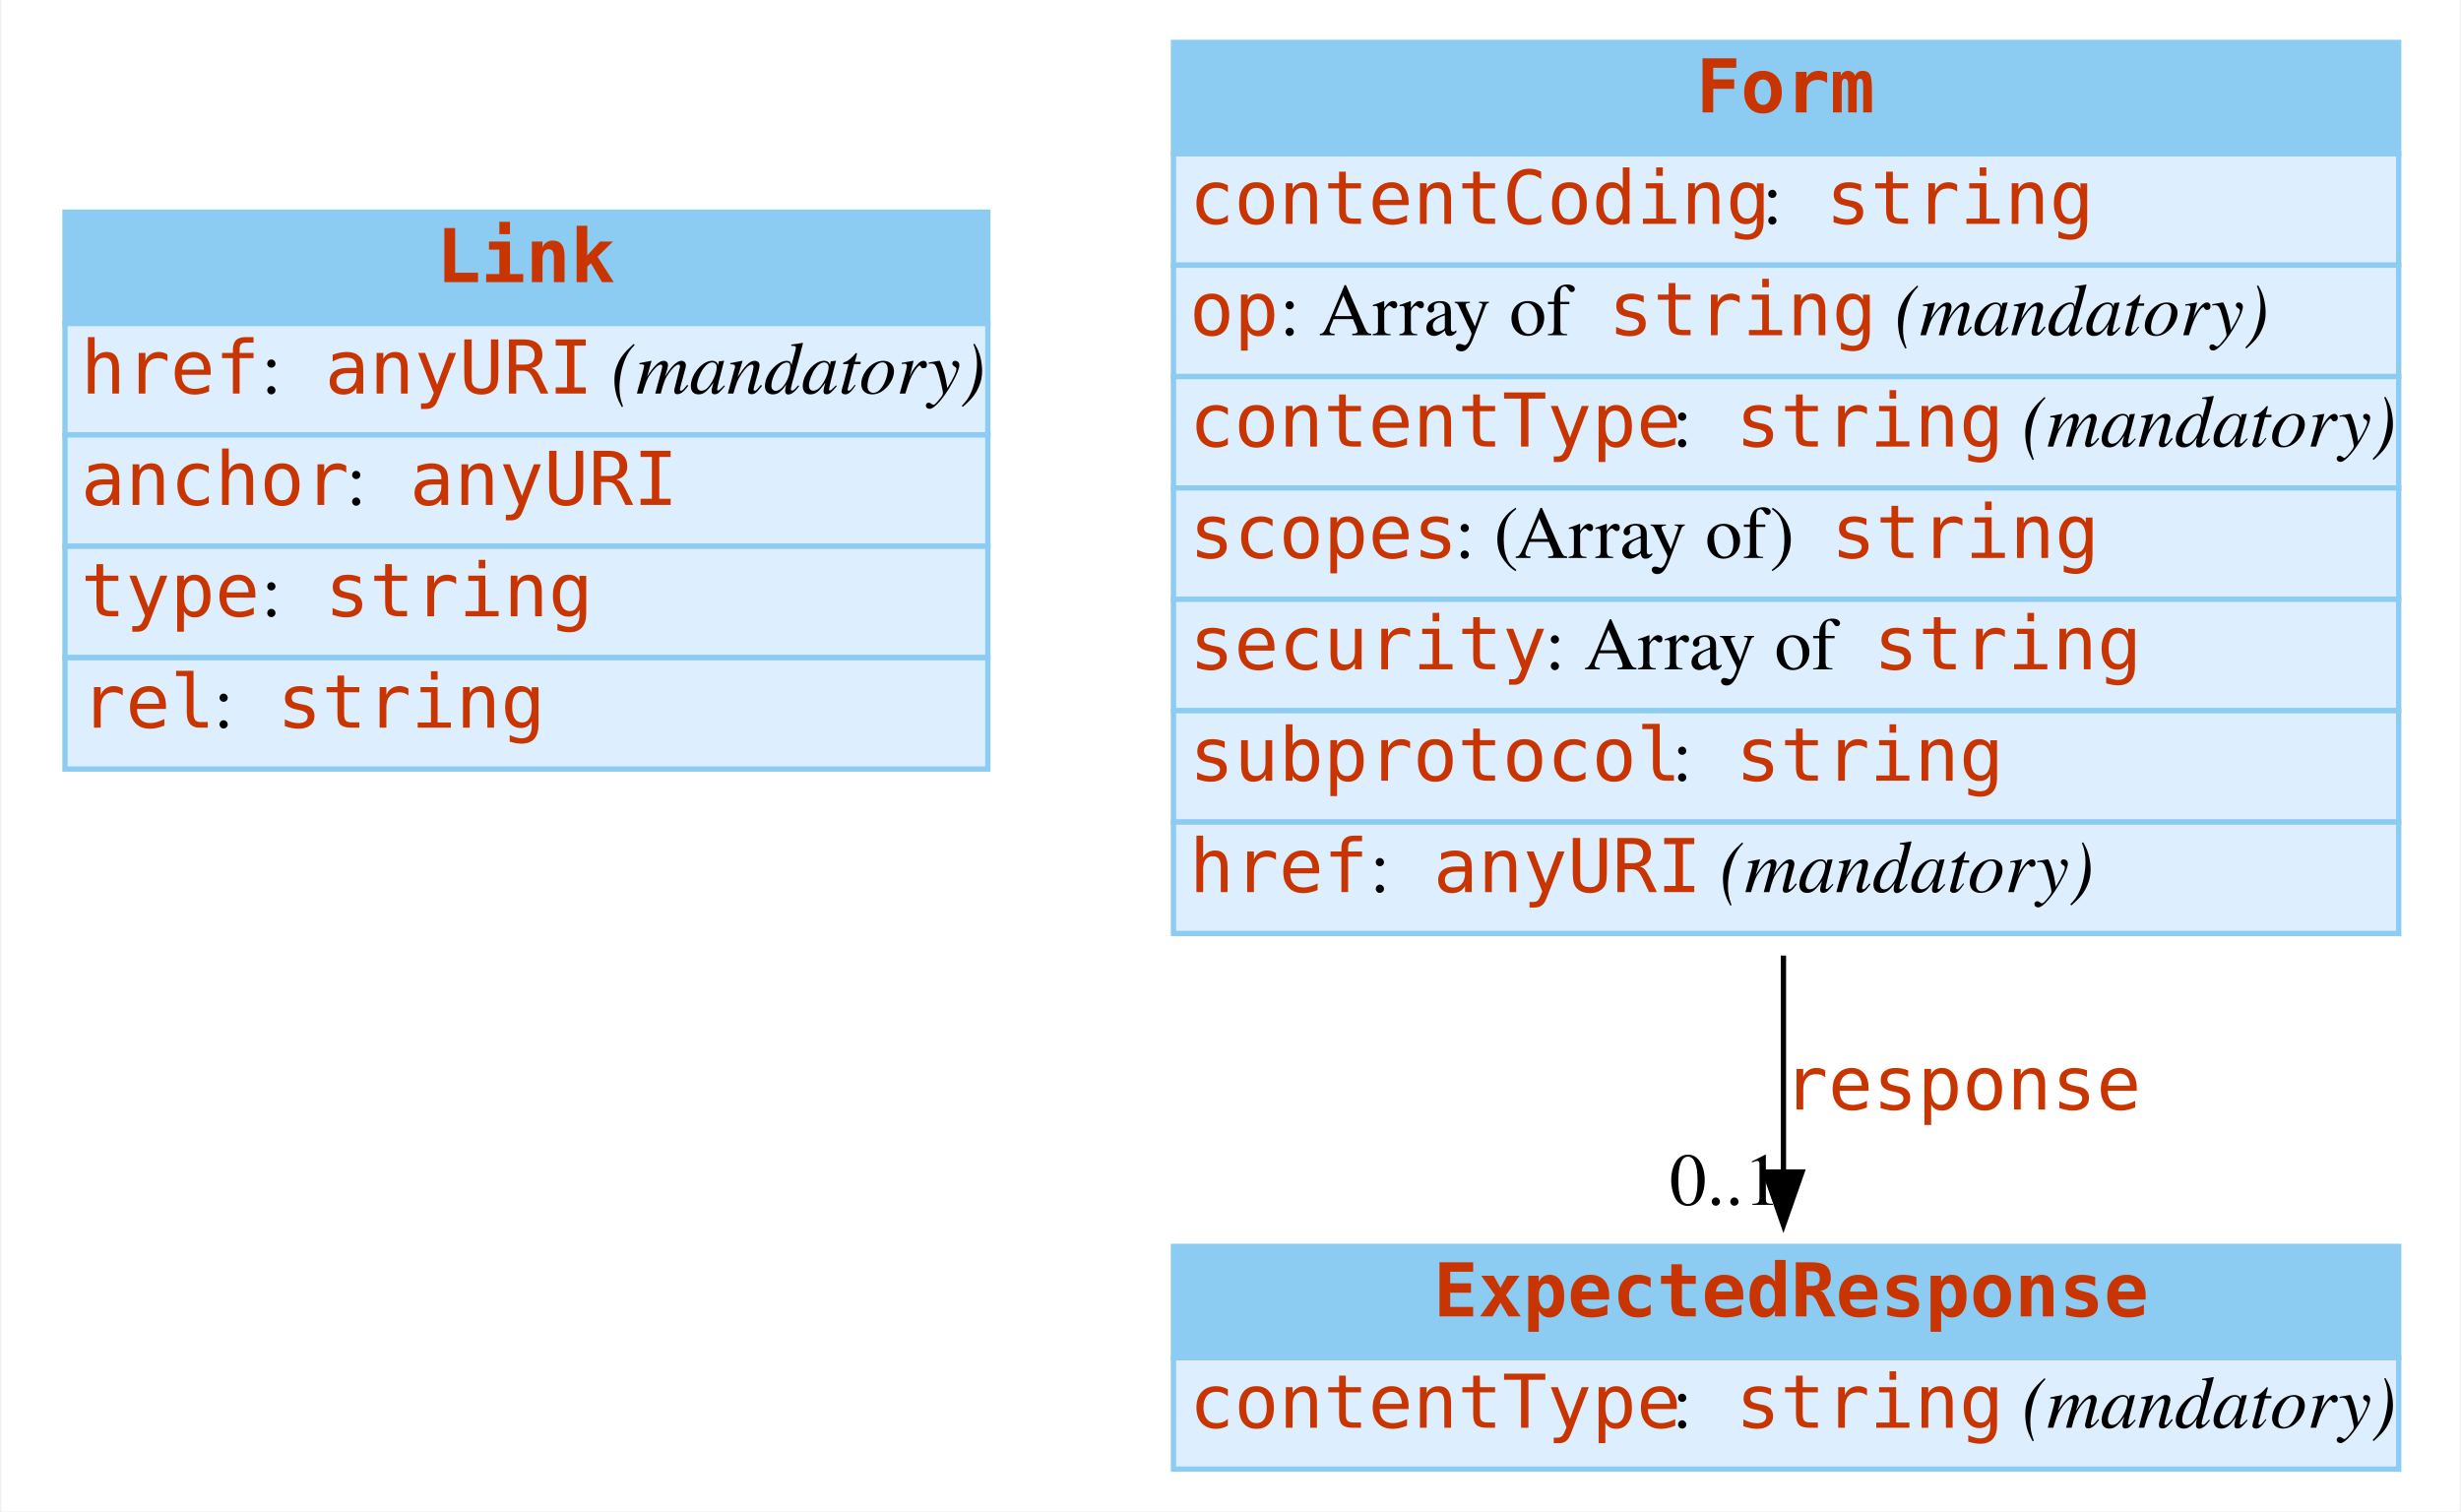
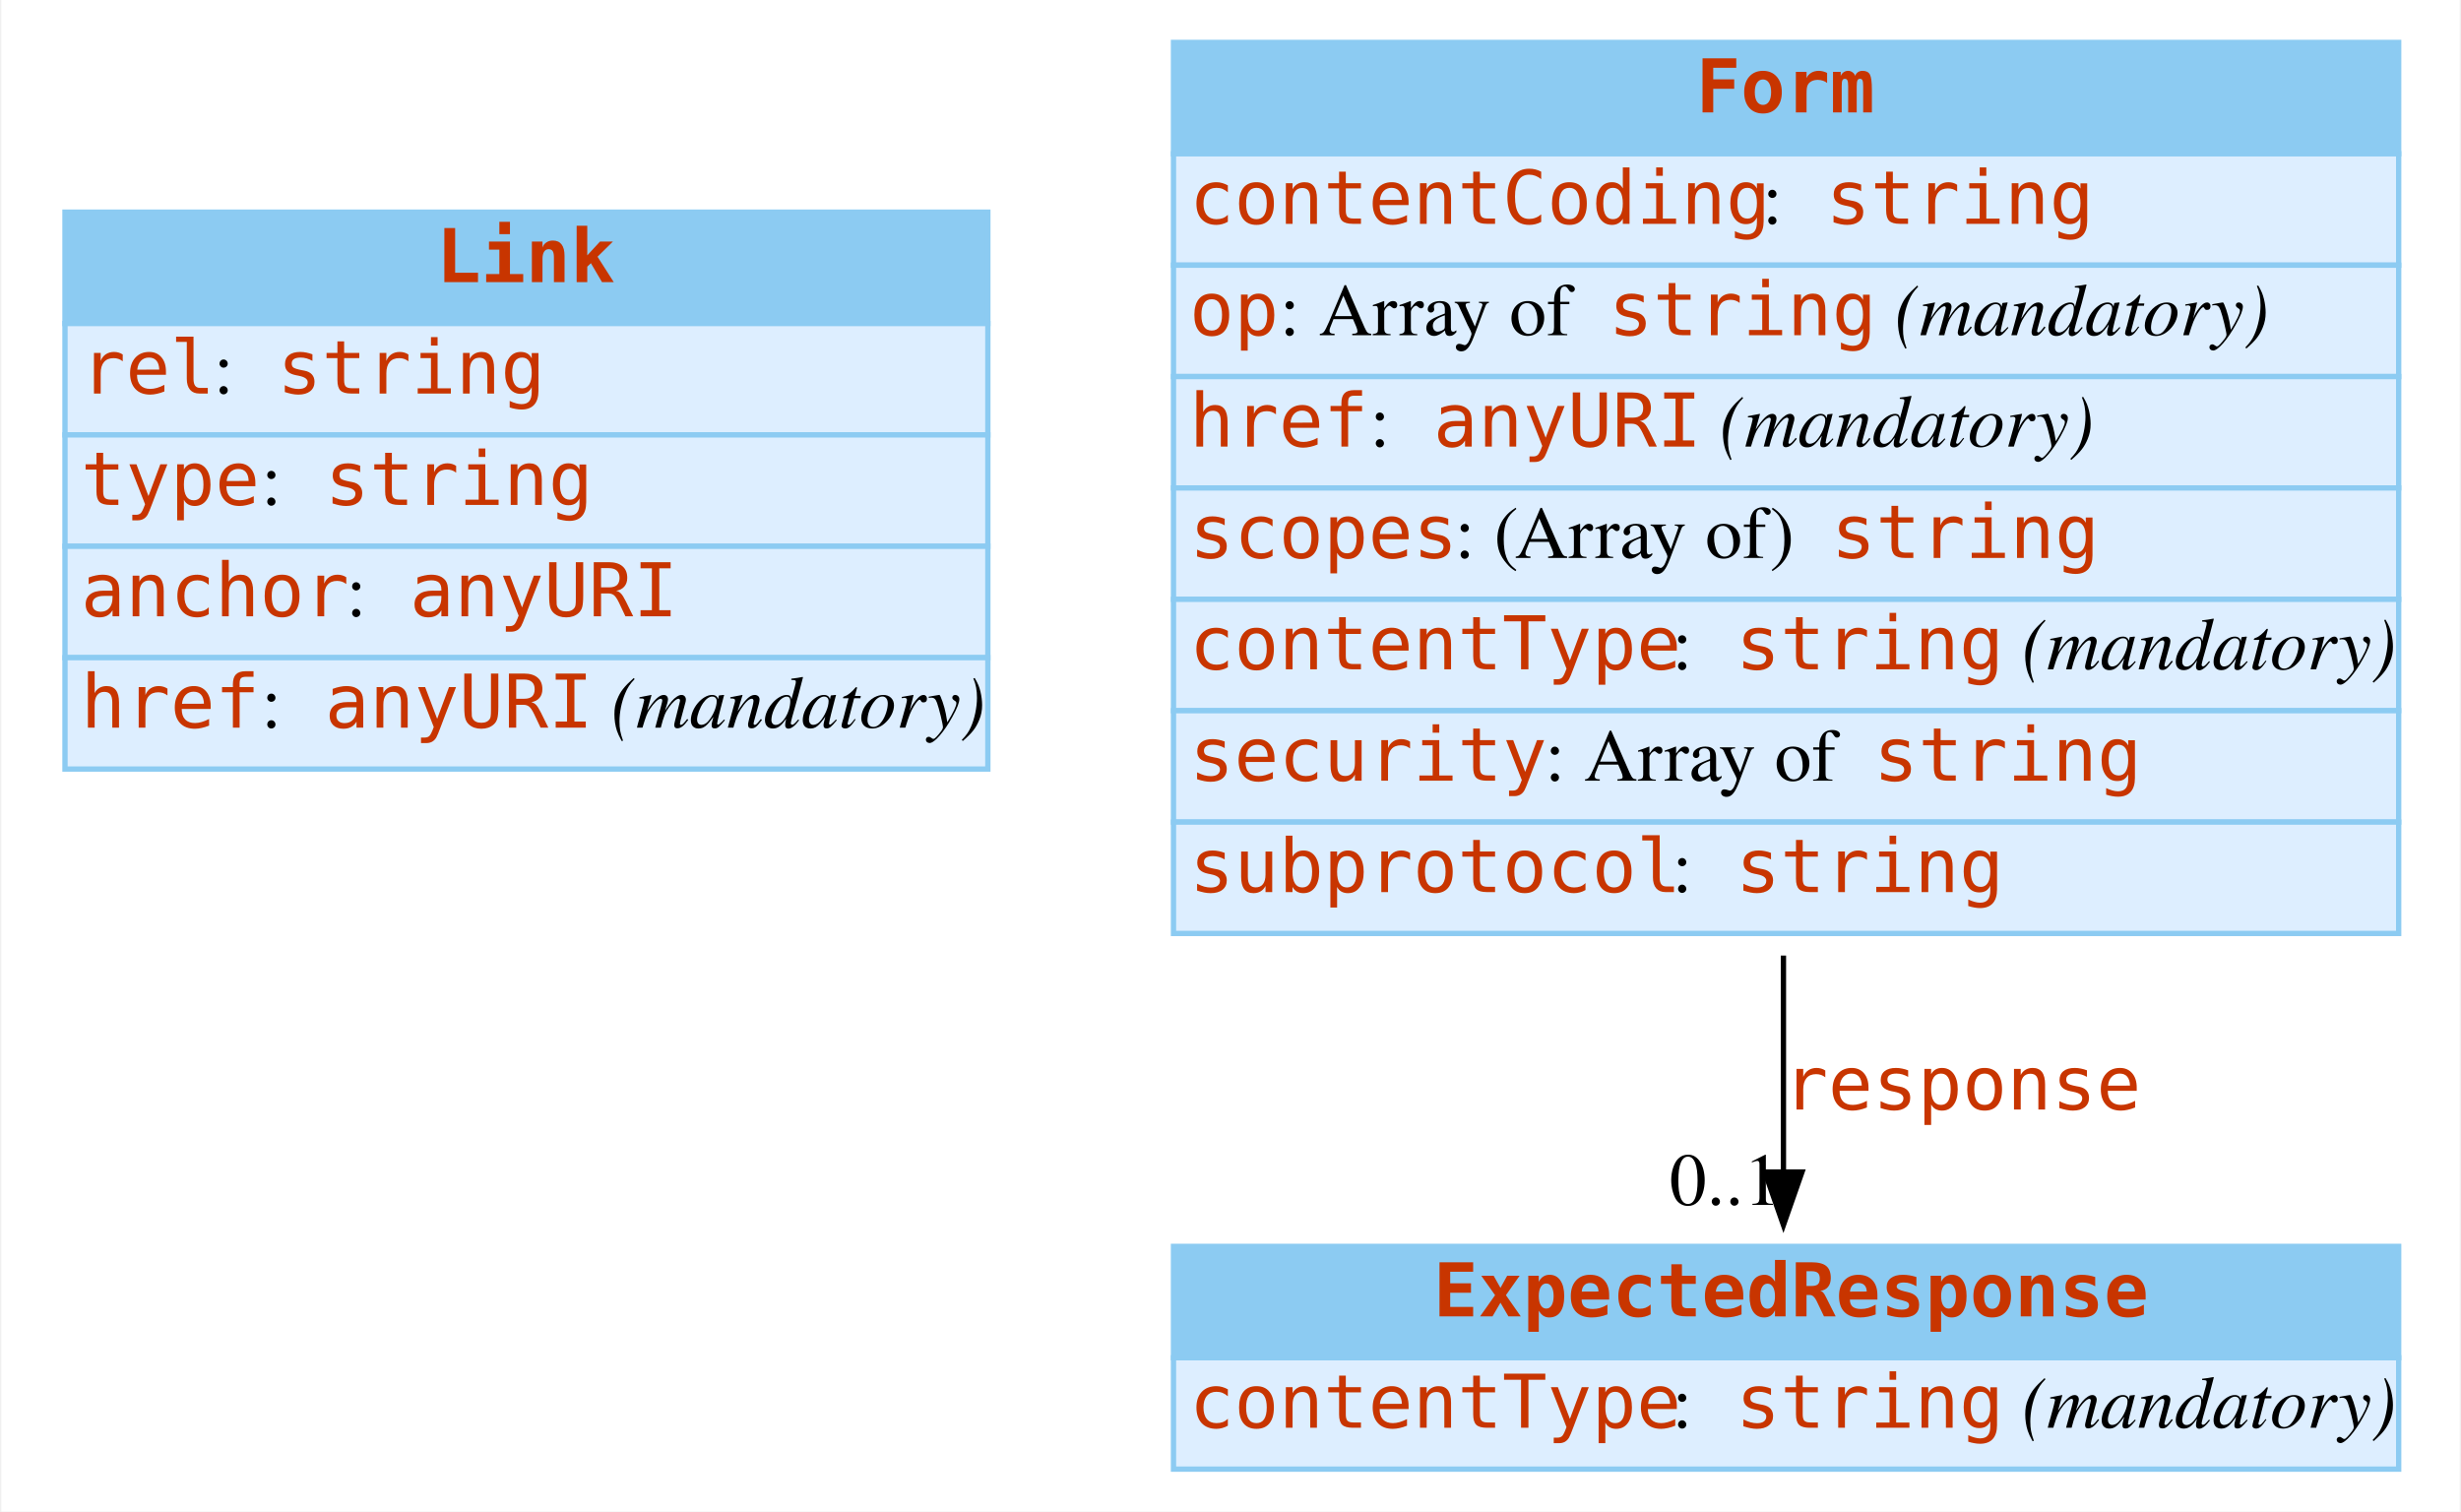
<svg xmlns="http://www.w3.org/2000/svg" width="464pt" height="285pt" viewBox="0.00 0.00 463.50 285.00">
  <g id="graph0" class="graph" transform="scale(1 1) rotate(0) translate(4 281)">
    <polygon fill="white" stroke="none" points="-4,4 -4,-281 459.5,-281 459.5,4 -4,4" />
    <g id="node1" class="node">
      <polygon fill="#8ccbf2" stroke="none" points="8,-220 8,-241 182,-241 182,-220 8,-220" />
      <polygon fill="none" stroke="#8ccbf2" points="8,-220 8,-241 182,-241 182,-220 8,-220" />
      <text text-anchor="start" x="78" y="-227.8" font-family="mono" font-weight="bold" font-size="14.00" fill="#c83500">Link</text>
      <polygon fill="#ddeeff" stroke="none" points="8,-199 8,-220 182,-220 182,-199 8,-199" />
      <polygon fill="none" stroke="#8ccbf2" points="8,-199 8,-220 182,-220 182,-199 8,-199" />
-       <text text-anchor="start" x="11" y="-206.8" font-family="mono" font-size="14.00" fill="#c83500">href</text>
-       <text text-anchor="start" x="45" y="-206.8" font-family="Times,serif" font-size="14.00"> : </text>
-       <text text-anchor="start" x="57" y="-206.8" font-family="mono" font-size="14.00" fill="#c83500">anyURI</text>
-       <text text-anchor="start" x="107" y="-206.8" font-family="Times,serif" font-size="14.00"> </text>
-       <text text-anchor="start" x="111" y="-206.8" font-family="Times,serif" font-style="italic" font-size="14.00">(mandatory)</text>
+       <text text-anchor="start" x="11" y="-206.8" font-family="mono" font-size="14.00" fill="#c83500">rel</text>
+       <text text-anchor="start" x="36" y="-206.8" font-family="Times,serif" font-size="14.00"> : </text>
+       <text text-anchor="start" x="48" y="-206.8" font-family="mono" font-size="14.00" fill="#c83500">string</text>
      <polygon fill="#ddeeff" stroke="none" points="8,-178 8,-199 182,-199 182,-178 8,-178" />
      <polygon fill="none" stroke="#8ccbf2" points="8,-178 8,-199 182,-199 182,-178 8,-178" />
-       <text text-anchor="start" x="11" y="-185.8" font-family="mono" font-size="14.00" fill="#c83500">anchor</text>
-       <text text-anchor="start" x="61" y="-185.8" font-family="Times,serif" font-size="14.00"> : </text>
-       <text text-anchor="start" x="73" y="-185.8" font-family="mono" font-size="14.00" fill="#c83500">anyURI</text>
+       <text text-anchor="start" x="11" y="-185.8" font-family="mono" font-size="14.00" fill="#c83500">type</text>
+       <text text-anchor="start" x="45" y="-185.8" font-family="Times,serif" font-size="14.00"> : </text>
+       <text text-anchor="start" x="57" y="-185.8" font-family="mono" font-size="14.00" fill="#c83500">string</text>
      <polygon fill="#ddeeff" stroke="none" points="8,-157 8,-178 182,-178 182,-157 8,-157" />
      <polygon fill="none" stroke="#8ccbf2" points="8,-157 8,-178 182,-178 182,-157 8,-157" />
-       <text text-anchor="start" x="11" y="-164.8" font-family="mono" font-size="14.00" fill="#c83500">type</text>
-       <text text-anchor="start" x="45" y="-164.8" font-family="Times,serif" font-size="14.00"> : </text>
-       <text text-anchor="start" x="57" y="-164.8" font-family="mono" font-size="14.00" fill="#c83500">string</text>
+       <text text-anchor="start" x="11" y="-164.8" font-family="mono" font-size="14.00" fill="#c83500">anchor</text>
+       <text text-anchor="start" x="61" y="-164.8" font-family="Times,serif" font-size="14.00"> : </text>
+       <text text-anchor="start" x="73" y="-164.8" font-family="mono" font-size="14.00" fill="#c83500">anyURI</text>
      <polygon fill="#ddeeff" stroke="none" points="8,-136 8,-157 182,-157 182,-136 8,-136" />
      <polygon fill="none" stroke="#8ccbf2" points="8,-136 8,-157 182,-157 182,-136 8,-136" />
-       <text text-anchor="start" x="11" y="-143.8" font-family="mono" font-size="14.00" fill="#c83500">rel</text>
-       <text text-anchor="start" x="36" y="-143.8" font-family="Times,serif" font-size="14.00"> : </text>
-       <text text-anchor="start" x="48" y="-143.8" font-family="mono" font-size="14.00" fill="#c83500">string</text>
+       <text text-anchor="start" x="11" y="-143.8" font-family="mono" font-size="14.00" fill="#c83500">href</text>
+       <text text-anchor="start" x="45" y="-143.8" font-family="Times,serif" font-size="14.00"> : </text>
+       <text text-anchor="start" x="57" y="-143.8" font-family="mono" font-size="14.00" fill="#c83500">anyURI</text>
+       <text text-anchor="start" x="107" y="-143.8" font-family="Times,serif" font-size="14.00"> </text>
+       <text text-anchor="start" x="111" y="-143.8" font-family="Times,serif" font-style="italic" font-size="14.00">(mandatory)</text>
    </g>
    <g id="node2" class="node">
      <polygon fill="#8ccbf2" stroke="none" points="217,-252 217,-273 448,-273 448,-252 217,-252" />
      <polygon fill="none" stroke="#8ccbf2" points="217,-252 217,-273 448,-273 448,-252 217,-252" />
      <text text-anchor="start" x="315.5" y="-259.8" font-family="mono" font-weight="bold" font-size="14.00" fill="#c83500">Form</text>
      <polygon fill="#ddeeff" stroke="none" points="217,-231 217,-252 448,-252 448,-231 217,-231" />
      <polygon fill="none" stroke="#8ccbf2" points="217,-231 217,-252 448,-252 448,-231 217,-231" />
      <text text-anchor="start" x="220" y="-238.8" font-family="mono" font-size="14.00" fill="#c83500">contentCoding</text>
      <text text-anchor="start" x="328" y="-238.8" font-family="Times,serif" font-size="14.00"> : </text>
      <text text-anchor="start" x="340" y="-238.8" font-family="mono" font-size="14.00" fill="#c83500">string</text>
      <polygon fill="#ddeeff" stroke="none" points="217,-210 217,-231 448,-231 448,-210 217,-210" />
      <polygon fill="none" stroke="#8ccbf2" points="217,-210 217,-231 448,-231 448,-210 217,-210" />
      <text text-anchor="start" x="220" y="-217.8" font-family="mono" font-size="14.00" fill="#c83500">op</text>
      <text text-anchor="start" x="237" y="-217.8" font-family="Times,serif" font-size="14.00"> : Array of </text>
      <text text-anchor="start" x="299" y="-217.8" font-family="mono" font-size="14.00" fill="#c83500">string</text>
      <text text-anchor="start" x="349" y="-217.8" font-family="Times,serif" font-size="14.00"> </text>
      <text text-anchor="start" x="353" y="-217.8" font-family="Times,serif" font-style="italic" font-size="14.00">(mandatory)</text>
      <polygon fill="#ddeeff" stroke="none" points="217,-189 217,-210 448,-210 448,-189 217,-189" />
      <polygon fill="none" stroke="#8ccbf2" points="217,-189 217,-210 448,-210 448,-189 217,-189" />
-       <text text-anchor="start" x="220" y="-196.8" font-family="mono" font-size="14.00" fill="#c83500">contentType</text>
-       <text text-anchor="start" x="311" y="-196.8" font-family="Times,serif" font-size="14.00"> : </text>
-       <text text-anchor="start" x="323" y="-196.8" font-family="mono" font-size="14.00" fill="#c83500">string</text>
-       <text text-anchor="start" x="373" y="-196.8" font-family="Times,serif" font-size="14.00"> </text>
-       <text text-anchor="start" x="377" y="-196.8" font-family="Times,serif" font-style="italic" font-size="14.00">(mandatory)</text>
+       <text text-anchor="start" x="220" y="-196.8" font-family="mono" font-size="14.00" fill="#c83500">href</text>
+       <text text-anchor="start" x="254" y="-196.8" font-family="Times,serif" font-size="14.00"> : </text>
+       <text text-anchor="start" x="266" y="-196.8" font-family="mono" font-size="14.00" fill="#c83500">anyURI</text>
+       <text text-anchor="start" x="316" y="-196.8" font-family="Times,serif" font-size="14.00"> </text>
+       <text text-anchor="start" x="320" y="-196.8" font-family="Times,serif" font-style="italic" font-size="14.00">(mandatory)</text>
      <polygon fill="#ddeeff" stroke="none" points="217,-168 217,-189 448,-189 448,-168 217,-168" />
      <polygon fill="none" stroke="#8ccbf2" points="217,-168 217,-189 448,-189 448,-168 217,-168" />
      <text text-anchor="start" x="220" y="-175.8" font-family="mono" font-size="14.00" fill="#c83500">scopes</text>
      <text text-anchor="start" x="270" y="-175.8" font-family="Times,serif" font-size="14.00"> : (Array of) </text>
      <text text-anchor="start" x="341" y="-175.8" font-family="mono" font-size="14.00" fill="#c83500">string</text>
      <polygon fill="#ddeeff" stroke="none" points="217,-147 217,-168 448,-168 448,-147 217,-147" />
      <polygon fill="none" stroke="#8ccbf2" points="217,-147 217,-168 448,-168 448,-147 217,-147" />
-       <text text-anchor="start" x="220" y="-154.8" font-family="mono" font-size="14.00" fill="#c83500">security</text>
-       <text text-anchor="start" x="287" y="-154.8" font-family="Times,serif" font-size="14.00"> : Array of </text>
-       <text text-anchor="start" x="349" y="-154.8" font-family="mono" font-size="14.00" fill="#c83500">string</text>
+       <text text-anchor="start" x="220" y="-154.8" font-family="mono" font-size="14.00" fill="#c83500">contentType</text>
+       <text text-anchor="start" x="311" y="-154.8" font-family="Times,serif" font-size="14.00"> : </text>
+       <text text-anchor="start" x="323" y="-154.8" font-family="mono" font-size="14.00" fill="#c83500">string</text>
+       <text text-anchor="start" x="373" y="-154.8" font-family="Times,serif" font-size="14.00"> </text>
+       <text text-anchor="start" x="377" y="-154.8" font-family="Times,serif" font-style="italic" font-size="14.00">(mandatory)</text>
      <polygon fill="#ddeeff" stroke="none" points="217,-126 217,-147 448,-147 448,-126 217,-126" />
      <polygon fill="none" stroke="#8ccbf2" points="217,-126 217,-147 448,-147 448,-126 217,-126" />
-       <text text-anchor="start" x="220" y="-133.8" font-family="mono" font-size="14.00" fill="#c83500">subprotocol</text>
-       <text text-anchor="start" x="311" y="-133.8" font-family="Times,serif" font-size="14.00"> : </text>
-       <text text-anchor="start" x="323" y="-133.8" font-family="mono" font-size="14.00" fill="#c83500">string</text>
+       <text text-anchor="start" x="220" y="-133.8" font-family="mono" font-size="14.00" fill="#c83500">security</text>
+       <text text-anchor="start" x="287" y="-133.8" font-family="Times,serif" font-size="14.00"> : Array of </text>
+       <text text-anchor="start" x="349" y="-133.8" font-family="mono" font-size="14.00" fill="#c83500">string</text>
      <polygon fill="#ddeeff" stroke="none" points="217,-105 217,-126 448,-126 448,-105 217,-105" />
      <polygon fill="none" stroke="#8ccbf2" points="217,-105 217,-126 448,-126 448,-105 217,-105" />
-       <text text-anchor="start" x="220" y="-112.8" font-family="mono" font-size="14.00" fill="#c83500">href</text>
-       <text text-anchor="start" x="254" y="-112.8" font-family="Times,serif" font-size="14.00"> : </text>
-       <text text-anchor="start" x="266" y="-112.8" font-family="mono" font-size="14.00" fill="#c83500">anyURI</text>
-       <text text-anchor="start" x="316" y="-112.8" font-family="Times,serif" font-size="14.00"> </text>
-       <text text-anchor="start" x="320" y="-112.8" font-family="Times,serif" font-style="italic" font-size="14.00">(mandatory)</text>
+       <text text-anchor="start" x="220" y="-112.8" font-family="mono" font-size="14.00" fill="#c83500">subprotocol</text>
+       <text text-anchor="start" x="311" y="-112.8" font-family="Times,serif" font-size="14.00"> : </text>
+       <text text-anchor="start" x="323" y="-112.8" font-family="mono" font-size="14.00" fill="#c83500">string</text>
    </g>
    <g id="node3" class="node">
      <polygon fill="#8ccbf2" stroke="none" points="217,-25 217,-46 448,-46 448,-25 217,-25" />
      <polygon fill="none" stroke="#8ccbf2" points="217,-25 217,-46 448,-46 448,-25 217,-25" />
      <text text-anchor="start" x="266" y="-32.8" font-family="mono" font-weight="bold" font-size="14.00" fill="#c83500">ExpectedResponse</text>
      <polygon fill="#ddeeff" stroke="none" points="217,-4 217,-25 448,-25 448,-4 217,-4" />
      <polygon fill="none" stroke="#8ccbf2" points="217,-4 217,-25 448,-25 448,-4 217,-4" />
      <text text-anchor="start" x="220" y="-11.8" font-family="mono" font-size="14.00" fill="#c83500">contentType</text>
      <text text-anchor="start" x="311" y="-11.8" font-family="Times,serif" font-size="14.00"> : </text>
      <text text-anchor="start" x="323" y="-11.8" font-family="mono" font-size="14.00" fill="#c83500">string</text>
      <text text-anchor="start" x="373" y="-11.8" font-family="Times,serif" font-size="14.00"> </text>
      <text text-anchor="start" x="377" y="-11.8" font-family="Times,serif" font-style="italic" font-size="14.00">(mandatory)</text>
    </g>
    <g id="edge1" class="edge">
      <path fill="none" stroke="black" d="M332,-100.835C332,-86.355 332,-72.138 332,-60.051" />
      <polygon fill="black" stroke="black" points="335.5,-60.025 332,-50.025 328.5,-60.025 335.5,-60.025" />
      <text text-anchor="start" x="332" y="-71.8" font-family="mono" font-size="14.00" fill="#c83500">response</text>
      <text text-anchor="middle" x="321" y="-53.825" font-family="Times,serif" font-size="14.00">0..1</text>
    </g>
  </g>
</svg>
